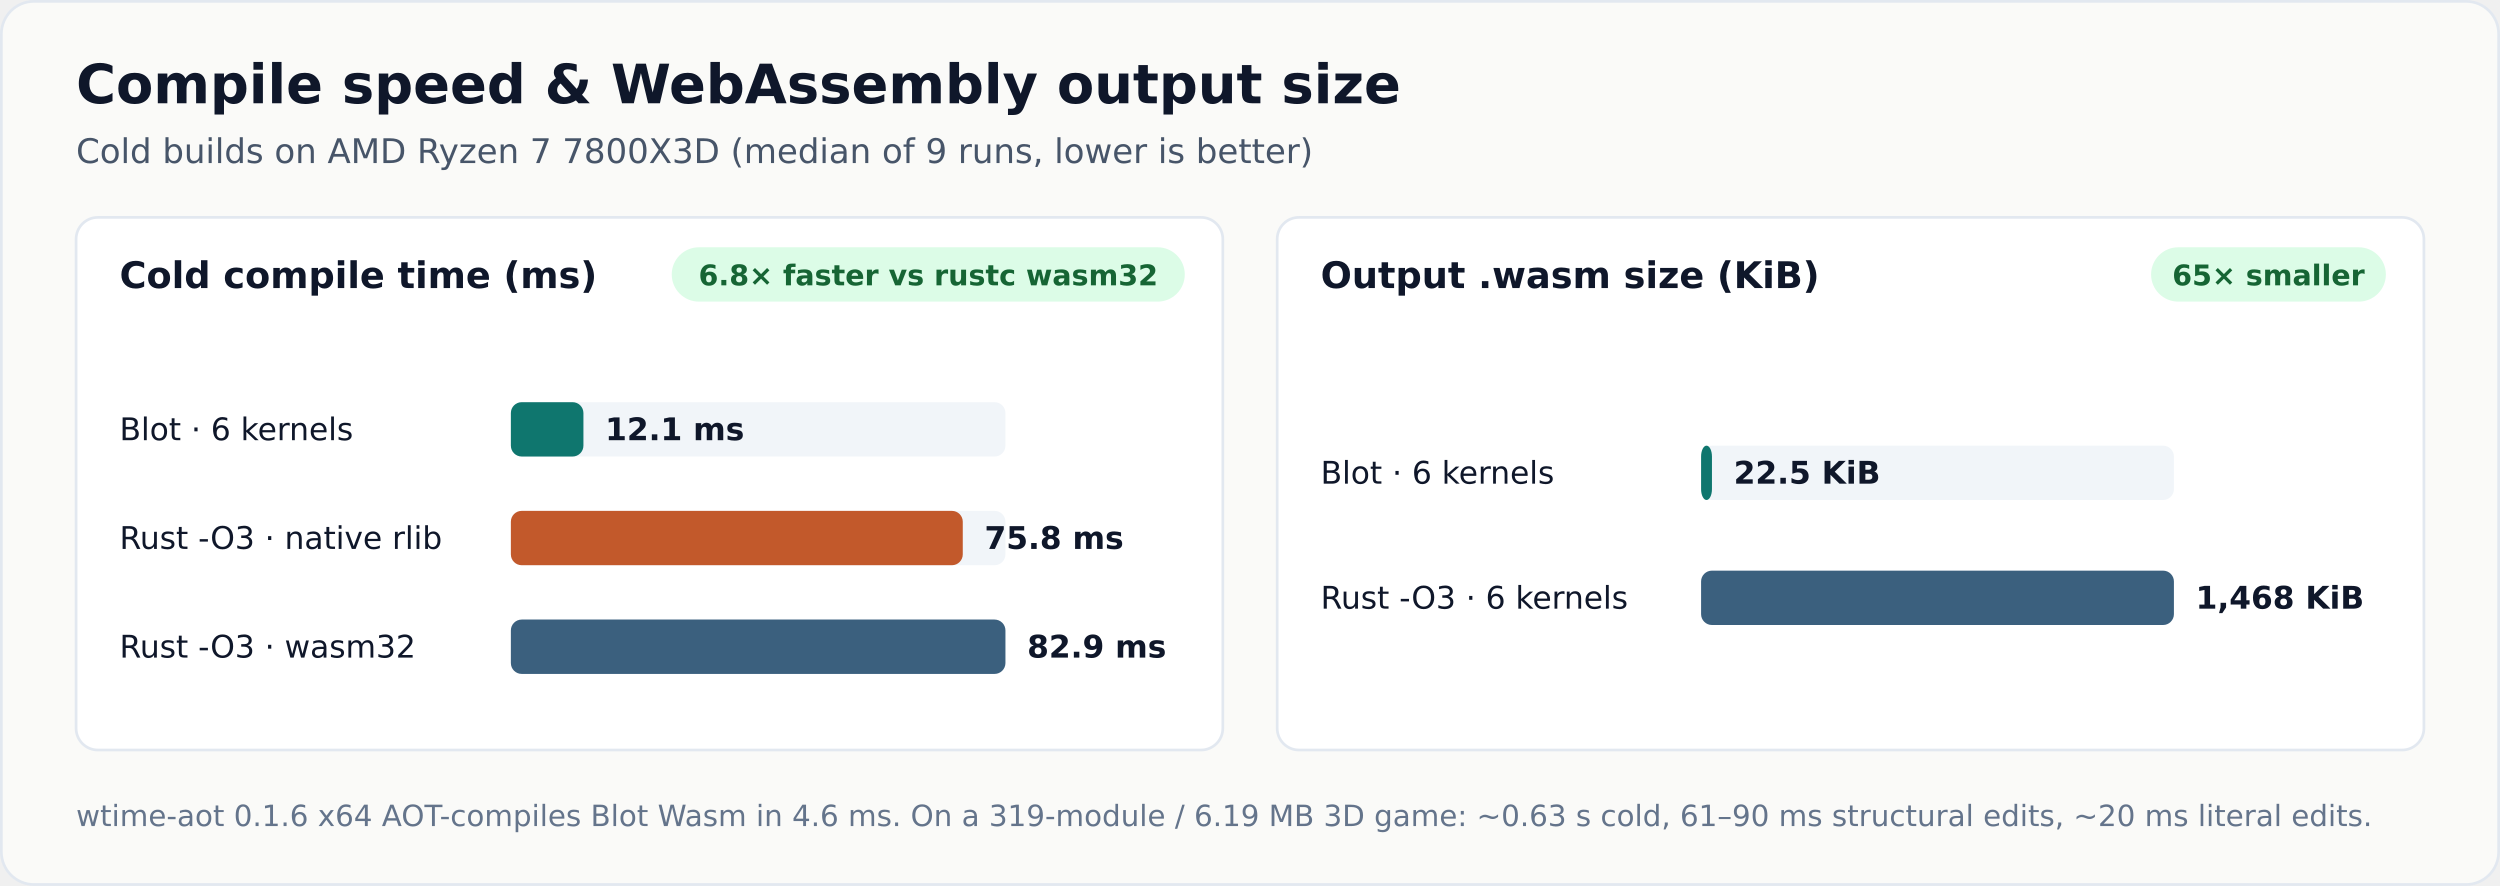
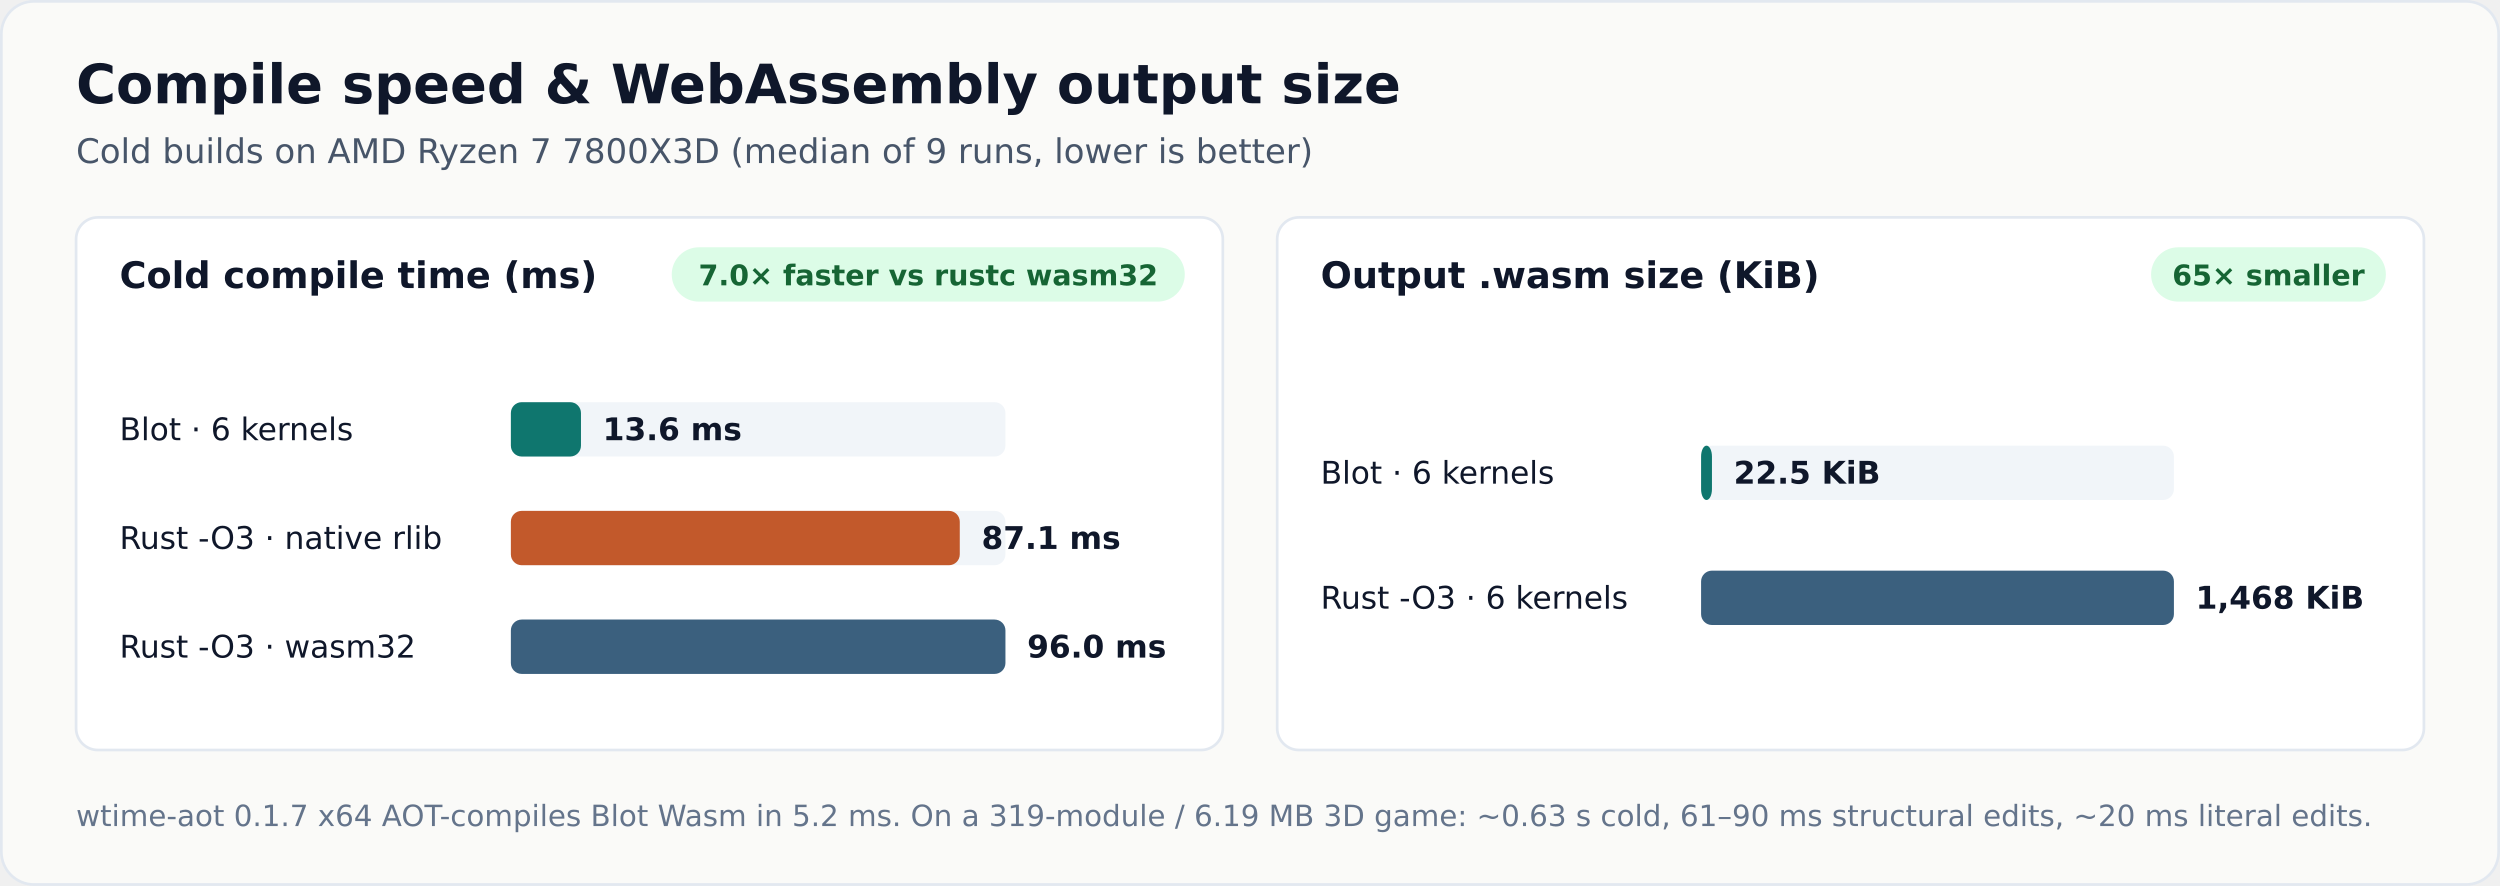
<svg xmlns="http://www.w3.org/2000/svg" width="920" height="326" viewBox="0 0 920 326" role="img" aria-label="Compile speed and WebAssembly output size: Blot vs Rust">
  <rect x="0.5" y="0.5" width="919" height="325" rx="12" fill="#fafaf8" stroke="#e2e8f0" />
  <text x="28.0" y="38.0" font-family="'DejaVu Sans', system-ui, -apple-system, 'Segoe UI', Helvetica, Arial, sans-serif" font-size="20" font-weight="700" fill="#0f172a" text-anchor="start">Compile speed &amp; WebAssembly output size</text>
  <text x="28.0" y="60.0" font-family="'DejaVu Sans', system-ui, -apple-system, 'Segoe UI', Helvetica, Arial, sans-serif" font-size="12.5" font-weight="400" fill="#475569" text-anchor="start">Cold builds on AMD Ryzen 7 7800X3D (median of 9 runs, lower is better)</text>
  <rect x="28" y="80" width="422" height="196" rx="8" fill="#ffffff" stroke="#e2e8f0" />
  <text x="44.0" y="106.0" font-family="'DejaVu Sans', system-ui, -apple-system, 'Segoe UI', Helvetica, Arial, sans-serif" font-size="13.5" font-weight="700" fill="#0f172a" text-anchor="start">Cold compile time (ms)</text>
  <rect x="247.2" y="91.0" width="188.8" height="20.0" rx="10" fill="#dcfce7" />
-   <text x="341.6" y="105.0" font-family="'DejaVu Sans', system-ui, -apple-system, 'Segoe UI', Helvetica, Arial, sans-serif" font-size="10.5" font-weight="600" fill="#166534" text-anchor="middle">6.8× faster vs rustc wasm32</text>
+   <text x="341.6" y="105.0" font-family="'DejaVu Sans', system-ui, -apple-system, 'Segoe UI', Helvetica, Arial, sans-serif" font-size="10.5" font-weight="600" fill="#166534" text-anchor="middle">7.0× faster vs rustc wasm32</text>
  <text x="44.0" y="162.0" font-family="'DejaVu Sans', system-ui, -apple-system, 'Segoe UI', Helvetica, Arial, sans-serif" font-size="11.5" font-weight="500" fill="#0f172a" text-anchor="start">Blot · 6 kernels</text>
  <rect x="188.0" y="148.0" width="182.0" height="20" rx="4" fill="#f1f5f9" />
-   <rect x="188.0" y="148.0" width="26.7" height="20" rx="4" fill="#0f766e" />
-   <text x="222.7" y="162.0" font-family="'DejaVu Sans', system-ui, -apple-system, 'Segoe UI', Helvetica, Arial, sans-serif" font-size="11.5" font-weight="600" fill="#0f172a" text-anchor="start">12.1 ms</text>
+   <rect x="188.0" y="148.0" width="25.8" height="20" rx="4" fill="#0f766e" />
+   <text x="221.8" y="162.0" font-family="'DejaVu Sans', system-ui, -apple-system, 'Segoe UI', Helvetica, Arial, sans-serif" font-size="11.5" font-weight="600" fill="#0f172a" text-anchor="start">13.6 ms</text>
  <text x="44.0" y="202.0" font-family="'DejaVu Sans', system-ui, -apple-system, 'Segoe UI', Helvetica, Arial, sans-serif" font-size="11.5" font-weight="500" fill="#0f172a" text-anchor="start">Rust -O3 · native rlib</text>
  <rect x="188.0" y="188.0" width="182.0" height="20" rx="4" fill="#f1f5f9" />
-   <rect x="188.0" y="188.0" width="166.3" height="20" rx="4" fill="#c2592b" />
-   <text x="362.3" y="202.0" font-family="'DejaVu Sans', system-ui, -apple-system, 'Segoe UI', Helvetica, Arial, sans-serif" font-size="11.5" font-weight="600" fill="#0f172a" text-anchor="start">75.8 ms</text>
+   <rect x="188.0" y="188.0" width="165.2" height="20" rx="4" fill="#c2592b" />
+   <text x="361.2" y="202.0" font-family="'DejaVu Sans', system-ui, -apple-system, 'Segoe UI', Helvetica, Arial, sans-serif" font-size="11.5" font-weight="600" fill="#0f172a" text-anchor="start">87.1 ms</text>
  <text x="44.0" y="242.0" font-family="'DejaVu Sans', system-ui, -apple-system, 'Segoe UI', Helvetica, Arial, sans-serif" font-size="11.5" font-weight="500" fill="#0f172a" text-anchor="start">Rust -O3 · wasm32</text>
  <rect x="188.0" y="228.0" width="182.0" height="20" rx="4" fill="#f1f5f9" />
  <rect x="188.0" y="228.0" width="182.0" height="20" rx="4" fill="#3b607e" />
-   <text x="378.0" y="242.0" font-family="'DejaVu Sans', system-ui, -apple-system, 'Segoe UI', Helvetica, Arial, sans-serif" font-size="11.5" font-weight="600" fill="#0f172a" text-anchor="start">82.9 ms</text>
+   <text x="378.0" y="242.0" font-family="'DejaVu Sans', system-ui, -apple-system, 'Segoe UI', Helvetica, Arial, sans-serif" font-size="11.5" font-weight="600" fill="#0f172a" text-anchor="start">96.0 ms</text>
  <rect x="470" y="80" width="422" height="196" rx="8" fill="#ffffff" stroke="#e2e8f0" />
  <text x="486.0" y="106.0" font-family="'DejaVu Sans', system-ui, -apple-system, 'Segoe UI', Helvetica, Arial, sans-serif" font-size="13.5" font-weight="700" fill="#0f172a" text-anchor="start">Output .wasm size (KiB)</text>
  <rect x="791.6" y="91.0" width="86.4" height="20.0" rx="10" fill="#dcfce7" />
  <text x="834.8" y="105.0" font-family="'DejaVu Sans', system-ui, -apple-system, 'Segoe UI', Helvetica, Arial, sans-serif" font-size="10.5" font-weight="600" fill="#166534" text-anchor="middle">65× smaller</text>
  <text x="486.0" y="178.0" font-family="'DejaVu Sans', system-ui, -apple-system, 'Segoe UI', Helvetica, Arial, sans-serif" font-size="11.5" font-weight="500" fill="#0f172a" text-anchor="start">Blot · 6 kernels</text>
  <rect x="626.0" y="164.0" width="174.0" height="20" rx="4" fill="#f1f5f9" />
  <rect x="626.0" y="164.0" width="4.0" height="20" rx="4" fill="#0f766e" />
  <text x="638.0" y="178.0" font-family="'DejaVu Sans', system-ui, -apple-system, 'Segoe UI', Helvetica, Arial, sans-serif" font-size="11.5" font-weight="600" fill="#0f172a" text-anchor="start">22.5 KiB</text>
  <text x="486.0" y="224.0" font-family="'DejaVu Sans', system-ui, -apple-system, 'Segoe UI', Helvetica, Arial, sans-serif" font-size="11.5" font-weight="500" fill="#0f172a" text-anchor="start">Rust -O3 · 6 kernels</text>
  <rect x="626.0" y="210.0" width="174.0" height="20" rx="4" fill="#f1f5f9" />
  <rect x="626.0" y="210.0" width="174.0" height="20" rx="4" fill="#3b607e" />
  <text x="808.0" y="224.0" font-family="'DejaVu Sans', system-ui, -apple-system, 'Segoe UI', Helvetica, Arial, sans-serif" font-size="11.5" font-weight="600" fill="#0f172a" text-anchor="start">1,468 KiB</text>
-   <text x="28.0" y="304.0" font-family="'DejaVu Sans', system-ui, -apple-system, 'Segoe UI', Helvetica, Arial, sans-serif" font-size="10.8" font-weight="400" fill="#64748b" text-anchor="start">wtime-aot 0.1.6 x64 AOT-compiles Blot Wasm in 4.6 ms. On a 319-module / 6.19 MB 3D game: ~0.63 s cold, 61–90 ms structural edits, ~20 ms literal edits.</text>
+   <text x="28.0" y="304.0" font-family="'DejaVu Sans', system-ui, -apple-system, 'Segoe UI', Helvetica, Arial, sans-serif" font-size="10.8" font-weight="400" fill="#64748b" text-anchor="start">wtime-aot 0.1.7 x64 AOT-compiles Blot Wasm in 5.2 ms. On a 319-module / 6.19 MB 3D game: ~0.63 s cold, 61–90 ms structural edits, ~20 ms literal edits.</text>
</svg>
